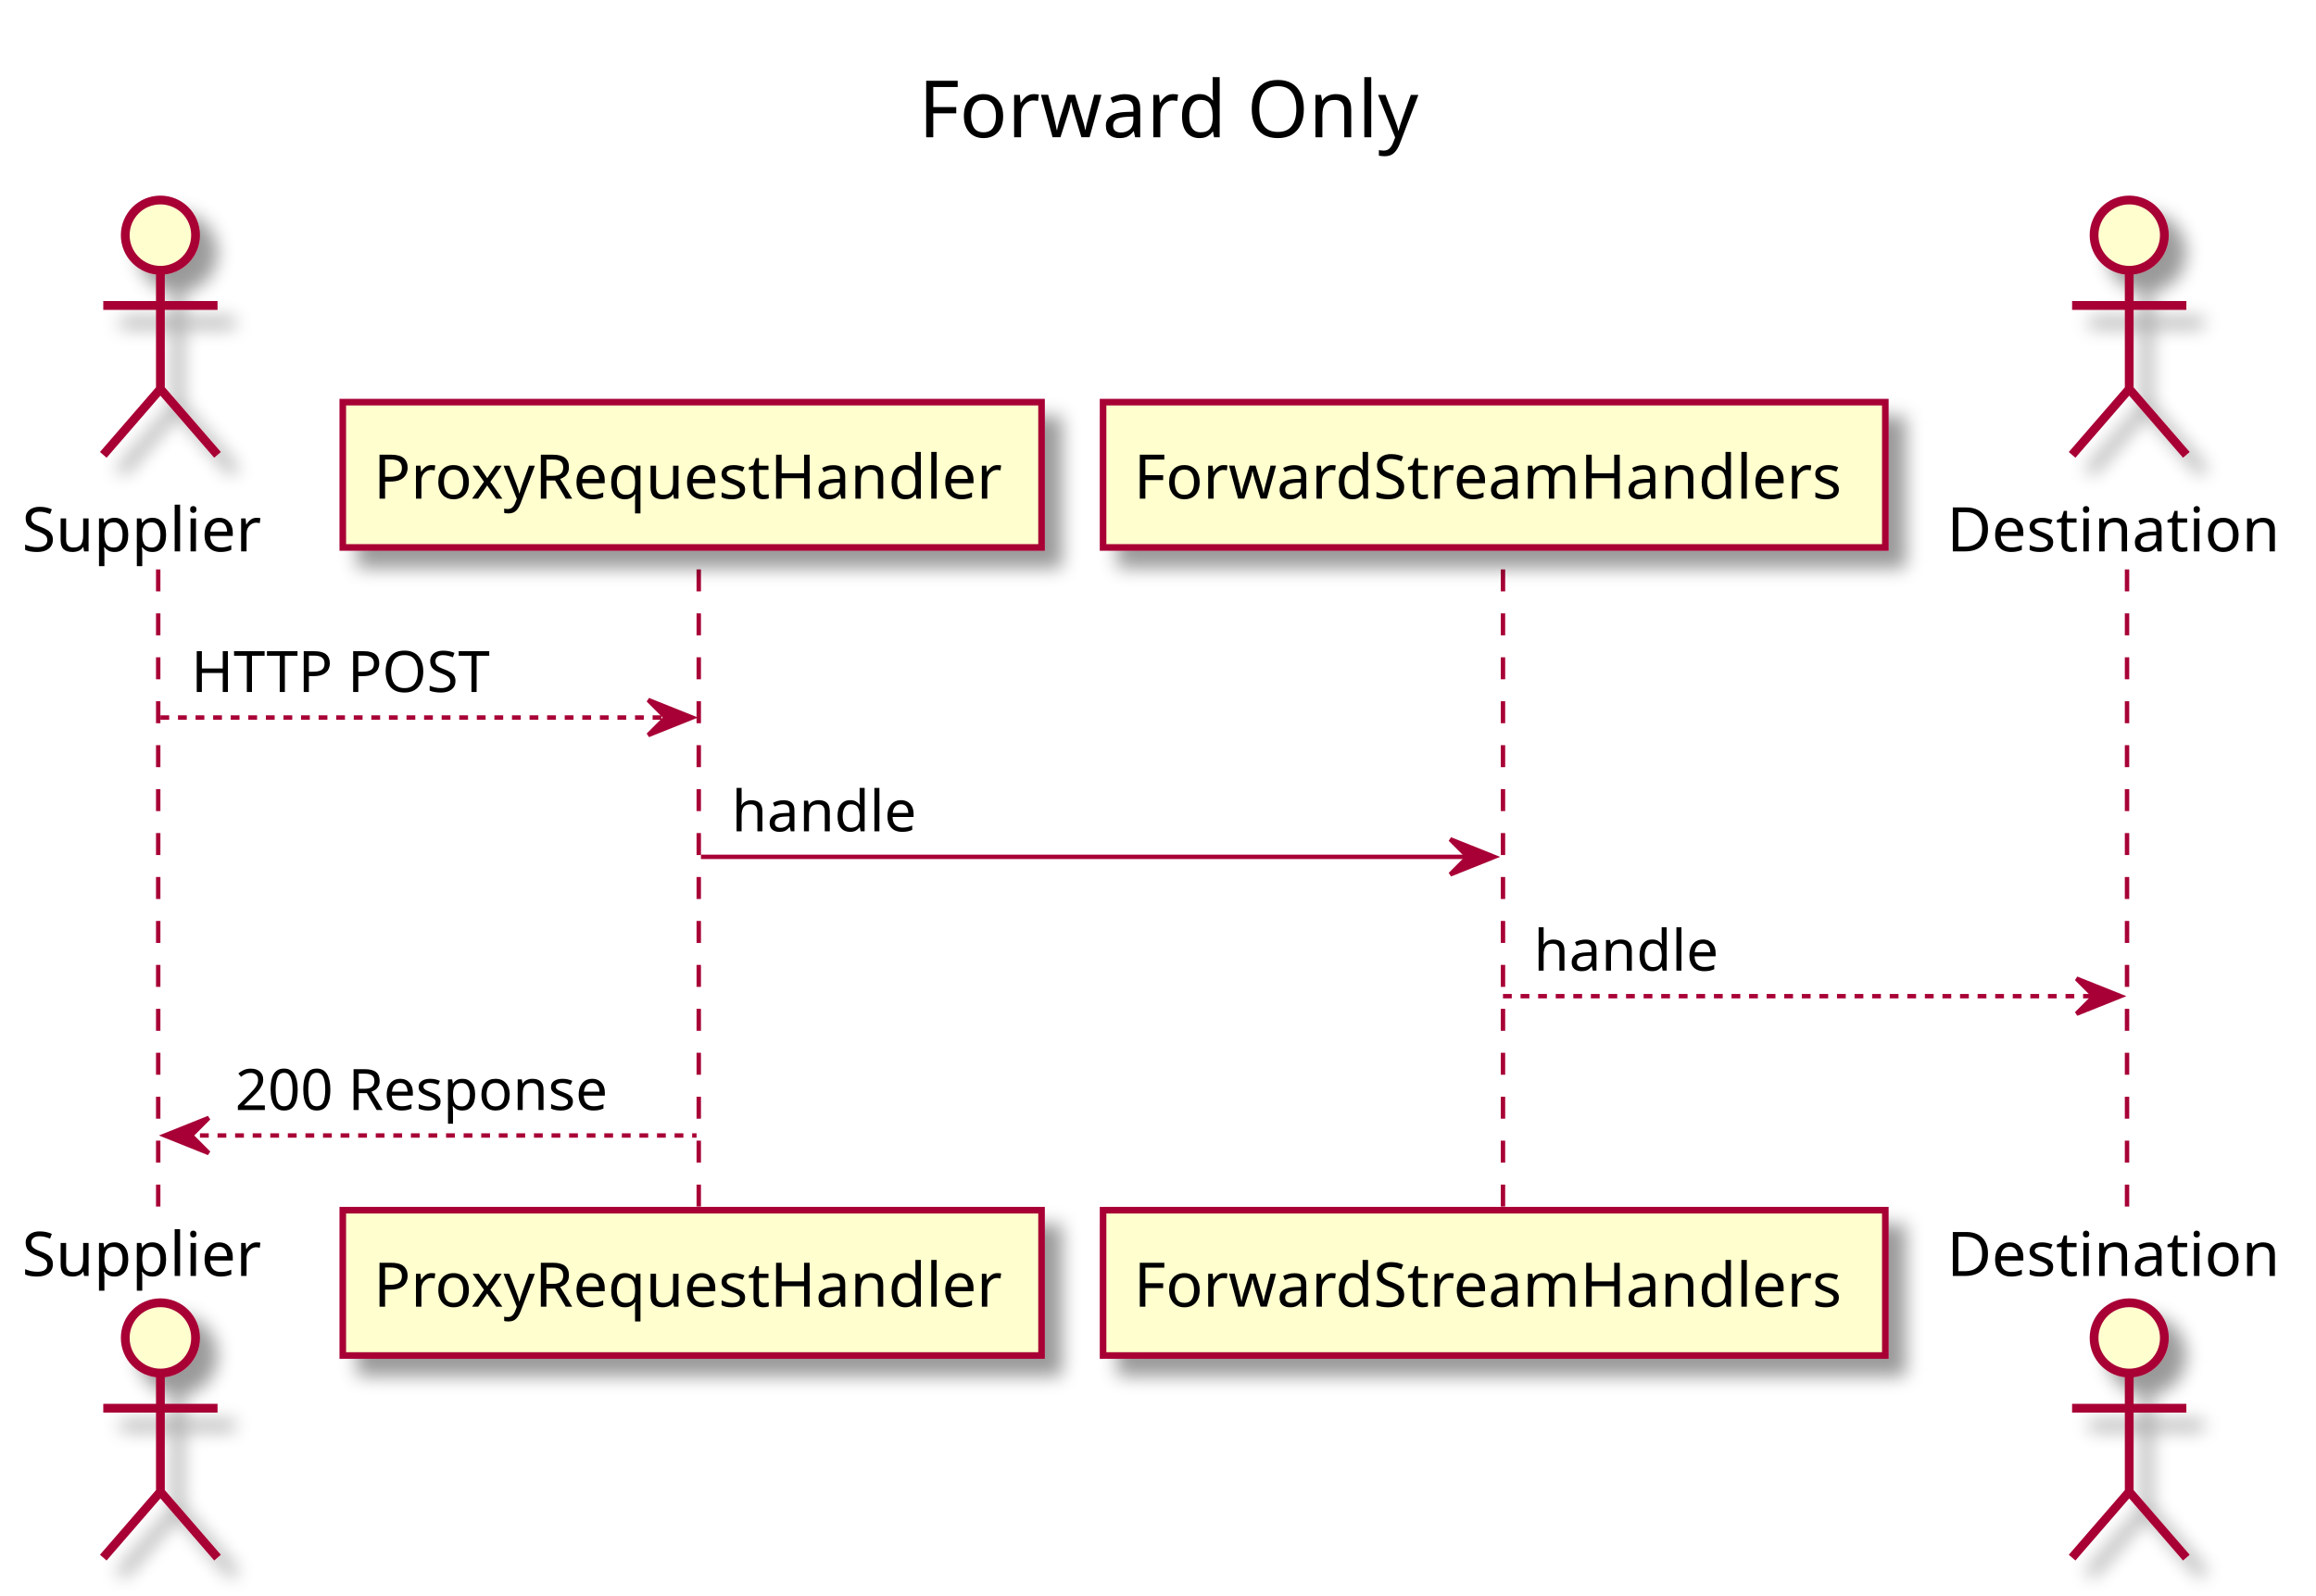
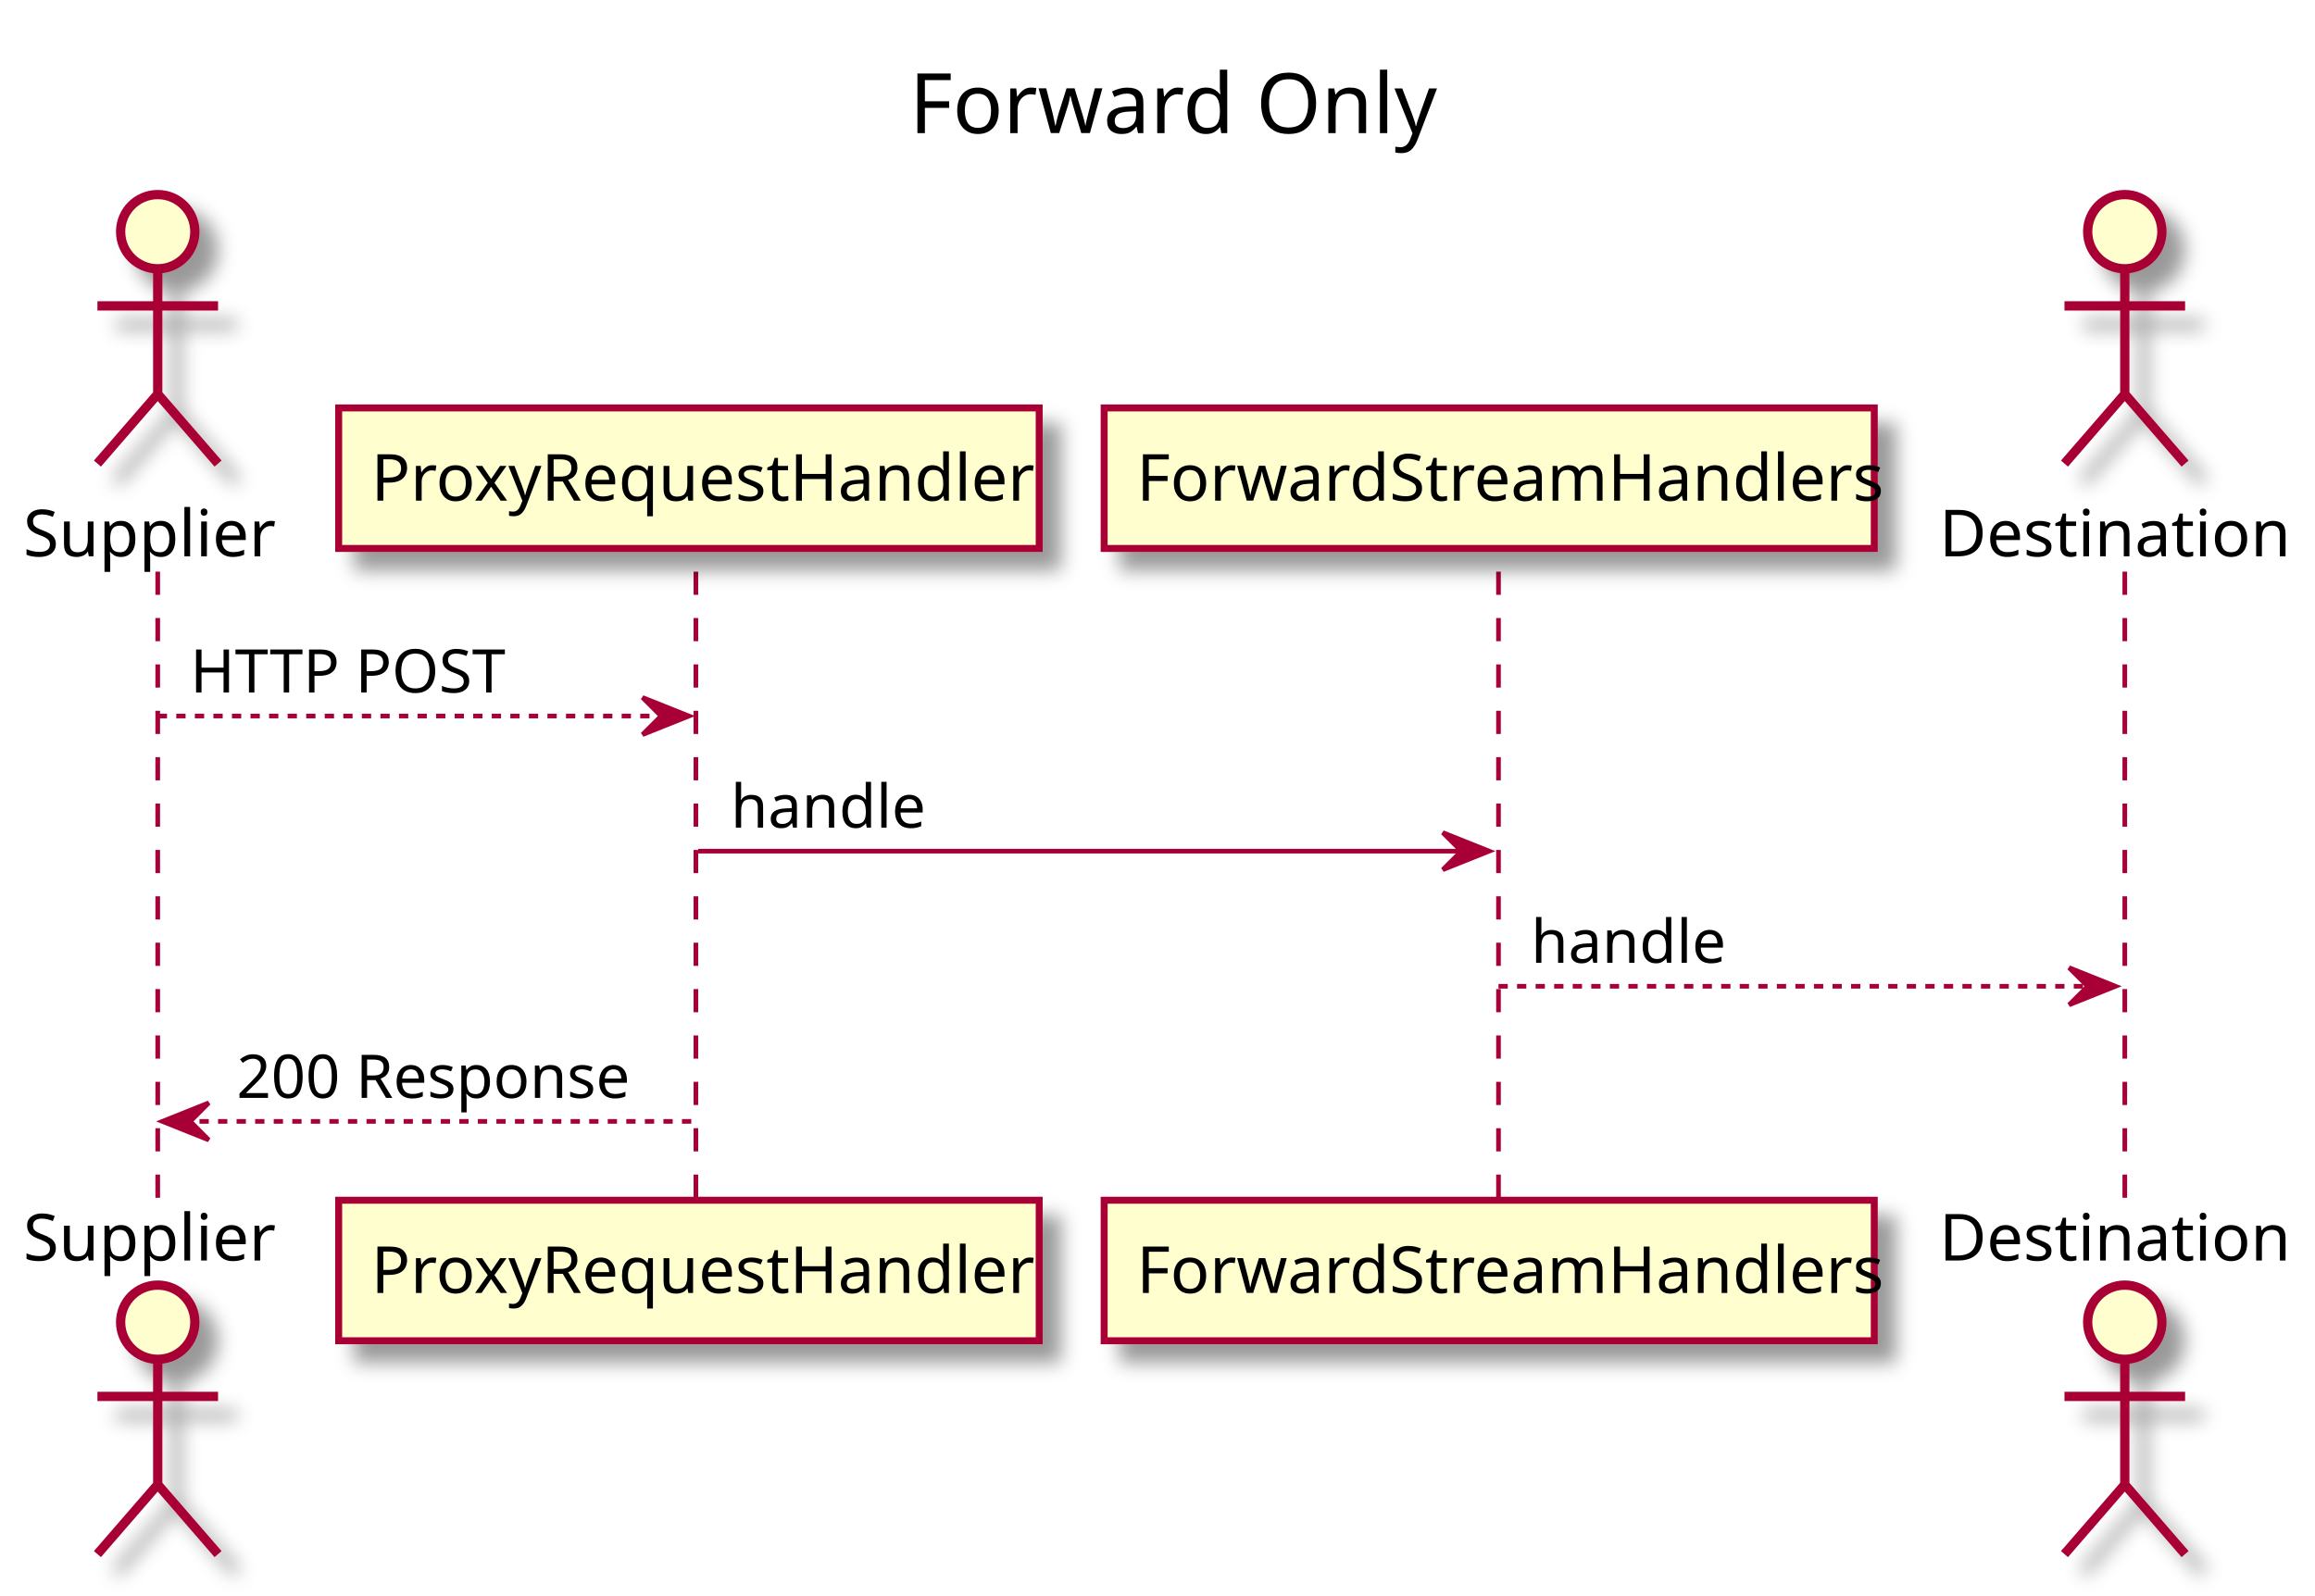
- <svg xmlns="http://www.w3.org/2000/svg" contentScriptType="application/ecmascript" contentStyleType="text/css" height="363px" preserveAspectRatio="none" style="width:527px;height:363px;background:#FFFFFF;" version="1.1" viewBox="0 0 527 363" width="527px" zoomAndPan="magnify">
+ <svg xmlns="http://www.w3.org/2000/svg" contentScriptType="application/ecmascript" contentStyleType="text/css" height="344px" preserveAspectRatio="none" style="width:499px;height:344px;" version="1.1" viewBox="0 0 499 344" width="499px" zoomAndPan="magnify">
  <defs>
    <filter height="300%" id="f1s2w9hyfl3gdl" width="300%" x="-1" y="-1">
      <feGaussianBlur result="blurOut" stdDeviation="2.0" />
      <feColorMatrix in="blurOut" result="blurOut2" type="matrix" values="0 0 0 0 0 0 0 0 0 0 0 0 0 0 0 0 0 0 .4 0" />
      <feOffset dx="4.0" dy="4.0" in="blurOut2" result="blurOut3" />
      <feBlend in="SourceGraphic" in2="blurOut3" mode="normal" />
    </filter>
  </defs>
  <g>
-     <text fill="#000000" font-family="sans-serif" font-size="18" lengthAdjust="spacing" textLength="113" x="209" y="31.242">Forward Only</text>
-     <line style="stroke:#A80036;stroke-width:1.0;stroke-dasharray:5.0,5.0;" x1="36" x2="36" y1="129.584" y2="276.408" />
-     <line style="stroke:#A80036;stroke-width:1.0;stroke-dasharray:5.0,5.0;" x1="159" x2="159" y1="129.584" y2="276.408" />
-     <line style="stroke:#A80036;stroke-width:1.0;stroke-dasharray:5.0,5.0;" x1="342" x2="342" y1="129.584" y2="276.408" />
-     <line style="stroke:#A80036;stroke-width:1.0;stroke-dasharray:5.0,5.0;" x1="484" x2="484" y1="129.584" y2="276.408" />
-     <text fill="#000000" font-family="sans-serif" font-size="14" lengthAdjust="spacing" textLength="57" x="5" y="125.482">Supplier</text>
-     <ellipse cx="36.5" cy="53.516" fill="#FEFECE" filter="url(#f1s2w9hyfl3gdl)" rx="8" ry="8" style="stroke:#A80036;stroke-width:2.0;" />
-     <path d="M36.5,61.516 L36.5,88.516 M23.5,69.516 L49.5,69.516 M36.5,88.516 L23.5,103.516 M36.5,88.516 L49.5,103.516 " fill="none" filter="url(#f1s2w9hyfl3gdl)" style="stroke:#A80036;stroke-width:2.0;" />
-     <text fill="#000000" font-family="sans-serif" font-size="14" lengthAdjust="spacing" textLength="57" x="5" y="290.374">Supplier</text>
-     <ellipse cx="36.5" cy="304.476" fill="#FEFECE" filter="url(#f1s2w9hyfl3gdl)" rx="8" ry="8" style="stroke:#A80036;stroke-width:2.0;" />
-     <path d="M36.5,312.476 L36.5,339.476 M23.5,320.476 L49.5,320.476 M36.5,339.476 L23.5,354.476 M36.5,339.476 L49.5,354.476 " fill="none" filter="url(#f1s2w9hyfl3gdl)" style="stroke:#A80036;stroke-width:2.0;" />
-     <rect fill="#FEFECE" filter="url(#f1s2w9hyfl3gdl)" height="33.068" style="stroke:#A80036;stroke-width:1.5;" width="159" x="78" y="91.516" />
-     <text fill="#000000" font-family="sans-serif" font-size="14" lengthAdjust="spacing" textLength="145" x="85" y="113.482">ProxyRequestHandler</text>
-     <rect fill="#FEFECE" filter="url(#f1s2w9hyfl3gdl)" height="33.068" style="stroke:#A80036;stroke-width:1.5;" width="159" x="78" y="275.408" />
-     <text fill="#000000" font-family="sans-serif" font-size="14" lengthAdjust="spacing" textLength="145" x="85" y="297.374">ProxyRequestHandler</text>
-     <rect fill="#FEFECE" filter="url(#f1s2w9hyfl3gdl)" height="33.068" style="stroke:#A80036;stroke-width:1.5;" width="178" x="251" y="91.516" />
-     <text fill="#000000" font-family="sans-serif" font-size="14" lengthAdjust="spacing" textLength="164" x="258" y="113.482">ForwardStreamHandlers</text>
-     <rect fill="#FEFECE" filter="url(#f1s2w9hyfl3gdl)" height="33.068" style="stroke:#A80036;stroke-width:1.5;" width="178" x="251" y="275.408" />
-     <text fill="#000000" font-family="sans-serif" font-size="14" lengthAdjust="spacing" textLength="164" x="258" y="297.374">ForwardStreamHandlers</text>
-     <text fill="#000000" font-family="sans-serif" font-size="14" lengthAdjust="spacing" textLength="77" x="443" y="125.482">Destination</text>
-     <ellipse cx="484.5" cy="53.516" fill="#FEFECE" filter="url(#f1s2w9hyfl3gdl)" rx="8" ry="8" style="stroke:#A80036;stroke-width:2.0;" />
-     <path d="M484.5,61.516 L484.5,88.516 M471.5,69.516 L497.5,69.516 M484.5,88.516 L471.5,103.516 M484.5,88.516 L497.5,103.516 " fill="none" filter="url(#f1s2w9hyfl3gdl)" style="stroke:#A80036;stroke-width:2.0;" />
-     <text fill="#000000" font-family="sans-serif" font-size="14" lengthAdjust="spacing" textLength="77" x="443" y="290.374">Destination</text>
-     <ellipse cx="484.5" cy="304.476" fill="#FEFECE" filter="url(#f1s2w9hyfl3gdl)" rx="8" ry="8" style="stroke:#A80036;stroke-width:2.0;" />
-     <path d="M484.5,312.476 L484.5,339.476 M471.5,320.476 L497.5,320.476 M484.5,339.476 L471.5,354.476 M484.5,339.476 L497.5,354.476 " fill="none" filter="url(#f1s2w9hyfl3gdl)" style="stroke:#A80036;stroke-width:2.0;" />
-     <polygon fill="#A80036" points="147.5,159.29,157.5,163.29,147.5,167.29,151.5,163.29" style="stroke:#A80036;stroke-width:1.0;" />
-     <line style="stroke:#A80036;stroke-width:1.0;stroke-dasharray:2.0,2.0;" x1="36.5" x2="153.5" y1="163.29" y2="163.29" />
-     <text fill="#000000" font-family="sans-serif" font-size="13" lengthAdjust="spacing" textLength="67" x="43.5" y="157.481">HTTP POST</text>
-     <polygon fill="#A80036" points="330,190.996,340,194.996,330,198.996,334,194.996" style="stroke:#A80036;stroke-width:1.0;" />
-     <line style="stroke:#A80036;stroke-width:1.0;" x1="159.5" x2="336" y1="194.996" y2="194.996" />
-     <text fill="#000000" font-family="sans-serif" font-size="13" lengthAdjust="spacing" textLength="41" x="166.5" y="189.187">handle</text>
-     <polygon fill="#A80036" points="472.5,222.702,482.5,226.702,472.5,230.702,476.5,226.702" style="stroke:#A80036;stroke-width:1.0;" />
-     <line style="stroke:#A80036;stroke-width:1.0;stroke-dasharray:2.0,2.0;" x1="342" x2="478.5" y1="226.702" y2="226.702" />
-     <text fill="#000000" font-family="sans-serif" font-size="13" lengthAdjust="spacing" textLength="41" x="349" y="220.893">handle</text>
-     <polygon fill="#A80036" points="47.5,254.408,37.5,258.408,47.5,262.408,43.5,258.408" style="stroke:#A80036;stroke-width:1.0;" />
-     <line style="stroke:#A80036;stroke-width:1.0;stroke-dasharray:2.0,2.0;" x1="41.5" x2="158.5" y1="258.408" y2="258.408" />
-     <text fill="#000000" font-family="sans-serif" font-size="13" lengthAdjust="spacing" textLength="82" x="53.5" y="252.599">200 Response</text>
+     <text fill="#000000" font-family="sans-serif" font-size="18" lengthAdjust="spacing" textLength="111" x="196" y="28.708">Forward Only</text>
+     <line style="stroke:#A80036;stroke-width:1.0;stroke-dasharray:5.0,5.0;" x1="34" x2="34" y1="123.25" y2="259.781" />
+     <line style="stroke:#A80036;stroke-width:1.0;stroke-dasharray:5.0,5.0;" x1="150" x2="150" y1="123.25" y2="259.781" />
+     <line style="stroke:#A80036;stroke-width:1.0;stroke-dasharray:5.0,5.0;" x1="323" x2="323" y1="123.25" y2="259.781" />
+     <line style="stroke:#A80036;stroke-width:1.0;stroke-dasharray:5.0,5.0;" x1="458" x2="458" y1="123.25" y2="259.781" />
+     <text fill="#000000" font-family="sans-serif" font-size="14" lengthAdjust="spacing" textLength="52" x="5" y="119.948">Supplier</text>
+     <ellipse cx="34" cy="49.953" fill="#FEFECE" filter="url(#f1s2w9hyfl3gdl)" rx="8" ry="8" style="stroke:#A80036;stroke-width:2.0;" />
+     <path d="M34,57.953 L34,84.953 M21,65.953 L47,65.953 M34,84.953 L21,99.953 M34,84.953 L47,99.953 " fill="none" filter="url(#f1s2w9hyfl3gdl)" style="stroke:#A80036;stroke-width:2.0;" />
+     <text fill="#000000" font-family="sans-serif" font-size="14" lengthAdjust="spacing" textLength="52" x="5" y="271.776">Supplier</text>
+     <ellipse cx="34" cy="285.078" fill="#FEFECE" filter="url(#f1s2w9hyfl3gdl)" rx="8" ry="8" style="stroke:#A80036;stroke-width:2.0;" />
+     <path d="M34,293.078 L34,320.078 M21,301.078 L47,301.078 M34,320.078 L21,335.078 M34,320.078 L47,335.078 " fill="none" filter="url(#f1s2w9hyfl3gdl)" style="stroke:#A80036;stroke-width:2.0;" />
+     <rect fill="#FEFECE" filter="url(#f1s2w9hyfl3gdl)" height="30.297" style="stroke:#A80036;stroke-width:1.5;" width="151" x="73" y="87.953" />
+     <text fill="#000000" font-family="sans-serif" font-size="14" lengthAdjust="spacing" textLength="137" x="80" y="107.948">ProxyRequestHandler</text>
+     <rect fill="#FEFECE" filter="url(#f1s2w9hyfl3gdl)" height="30.297" style="stroke:#A80036;stroke-width:1.5;" width="151" x="73" y="258.781" />
+     <text fill="#000000" font-family="sans-serif" font-size="14" lengthAdjust="spacing" textLength="137" x="80" y="278.776">ProxyRequestHandler</text>
+     <rect fill="#FEFECE" filter="url(#f1s2w9hyfl3gdl)" height="30.297" style="stroke:#A80036;stroke-width:1.5;" width="166" x="238" y="87.953" />
+     <text fill="#000000" font-family="sans-serif" font-size="14" lengthAdjust="spacing" textLength="152" x="245" y="107.948">ForwardStreamHandlers</text>
+     <rect fill="#FEFECE" filter="url(#f1s2w9hyfl3gdl)" height="30.297" style="stroke:#A80036;stroke-width:1.5;" width="166" x="238" y="258.781" />
+     <text fill="#000000" font-family="sans-serif" font-size="14" lengthAdjust="spacing" textLength="152" x="245" y="278.776">ForwardStreamHandlers</text>
+     <text fill="#000000" font-family="sans-serif" font-size="14" lengthAdjust="spacing" textLength="74" x="418" y="119.948">Destination</text>
+     <ellipse cx="458" cy="49.953" fill="#FEFECE" filter="url(#f1s2w9hyfl3gdl)" rx="8" ry="8" style="stroke:#A80036;stroke-width:2.0;" />
+     <path d="M458,57.953 L458,84.953 M445,65.953 L471,65.953 M458,84.953 L445,99.953 M458,84.953 L471,99.953 " fill="none" filter="url(#f1s2w9hyfl3gdl)" style="stroke:#A80036;stroke-width:2.0;" />
+     <text fill="#000000" font-family="sans-serif" font-size="14" lengthAdjust="spacing" textLength="74" x="418" y="271.776">Destination</text>
+     <ellipse cx="458" cy="285.078" fill="#FEFECE" filter="url(#f1s2w9hyfl3gdl)" rx="8" ry="8" style="stroke:#A80036;stroke-width:2.0;" />
+     <path d="M458,293.078 L458,320.078 M445,301.078 L471,301.078 M458,320.078 L445,335.078 M458,320.078 L471,335.078 " fill="none" filter="url(#f1s2w9hyfl3gdl)" style="stroke:#A80036;stroke-width:2.0;" />
+     <polygon fill="#A80036" points="138.5,150.383,148.5,154.383,138.5,158.383,142.5,154.383" style="stroke:#A80036;stroke-width:1.0;" />
+     <line style="stroke:#A80036;stroke-width:1.0;stroke-dasharray:2.0,2.0;" x1="34" x2="144.5" y1="154.383" y2="154.383" />
+     <text fill="#000000" font-family="sans-serif" font-size="13" lengthAdjust="spacing" textLength="64" x="41" y="149.317">HTTP POST</text>
+     <polygon fill="#A80036" points="311,179.516,321,183.516,311,187.516,315,183.516" style="stroke:#A80036;stroke-width:1.0;" />
+     <line style="stroke:#A80036;stroke-width:1.0;" x1="150.5" x2="317" y1="183.516" y2="183.516" />
+     <text fill="#000000" font-family="sans-serif" font-size="13" lengthAdjust="spacing" textLength="41" x="157.5" y="178.45">handle</text>
+     <polygon fill="#A80036" points="446,208.648,456,212.648,446,216.648,450,212.648" style="stroke:#A80036;stroke-width:1.0;" />
+     <line style="stroke:#A80036;stroke-width:1.0;stroke-dasharray:2.0,2.0;" x1="323" x2="452" y1="212.648" y2="212.648" />
+     <text fill="#000000" font-family="sans-serif" font-size="13" lengthAdjust="spacing" textLength="41" x="330" y="207.583">handle</text>
+     <polygon fill="#A80036" points="45,237.781,35,241.781,45,245.781,41,241.781" style="stroke:#A80036;stroke-width:1.0;" />
+     <line style="stroke:#A80036;stroke-width:1.0;stroke-dasharray:2.0,2.0;" x1="39" x2="149.5" y1="241.781" y2="241.781" />
+     <text fill="#000000" font-family="sans-serif" font-size="13" lengthAdjust="spacing" textLength="82" x="51" y="236.715">200 Response</text>
  </g>
</svg>
